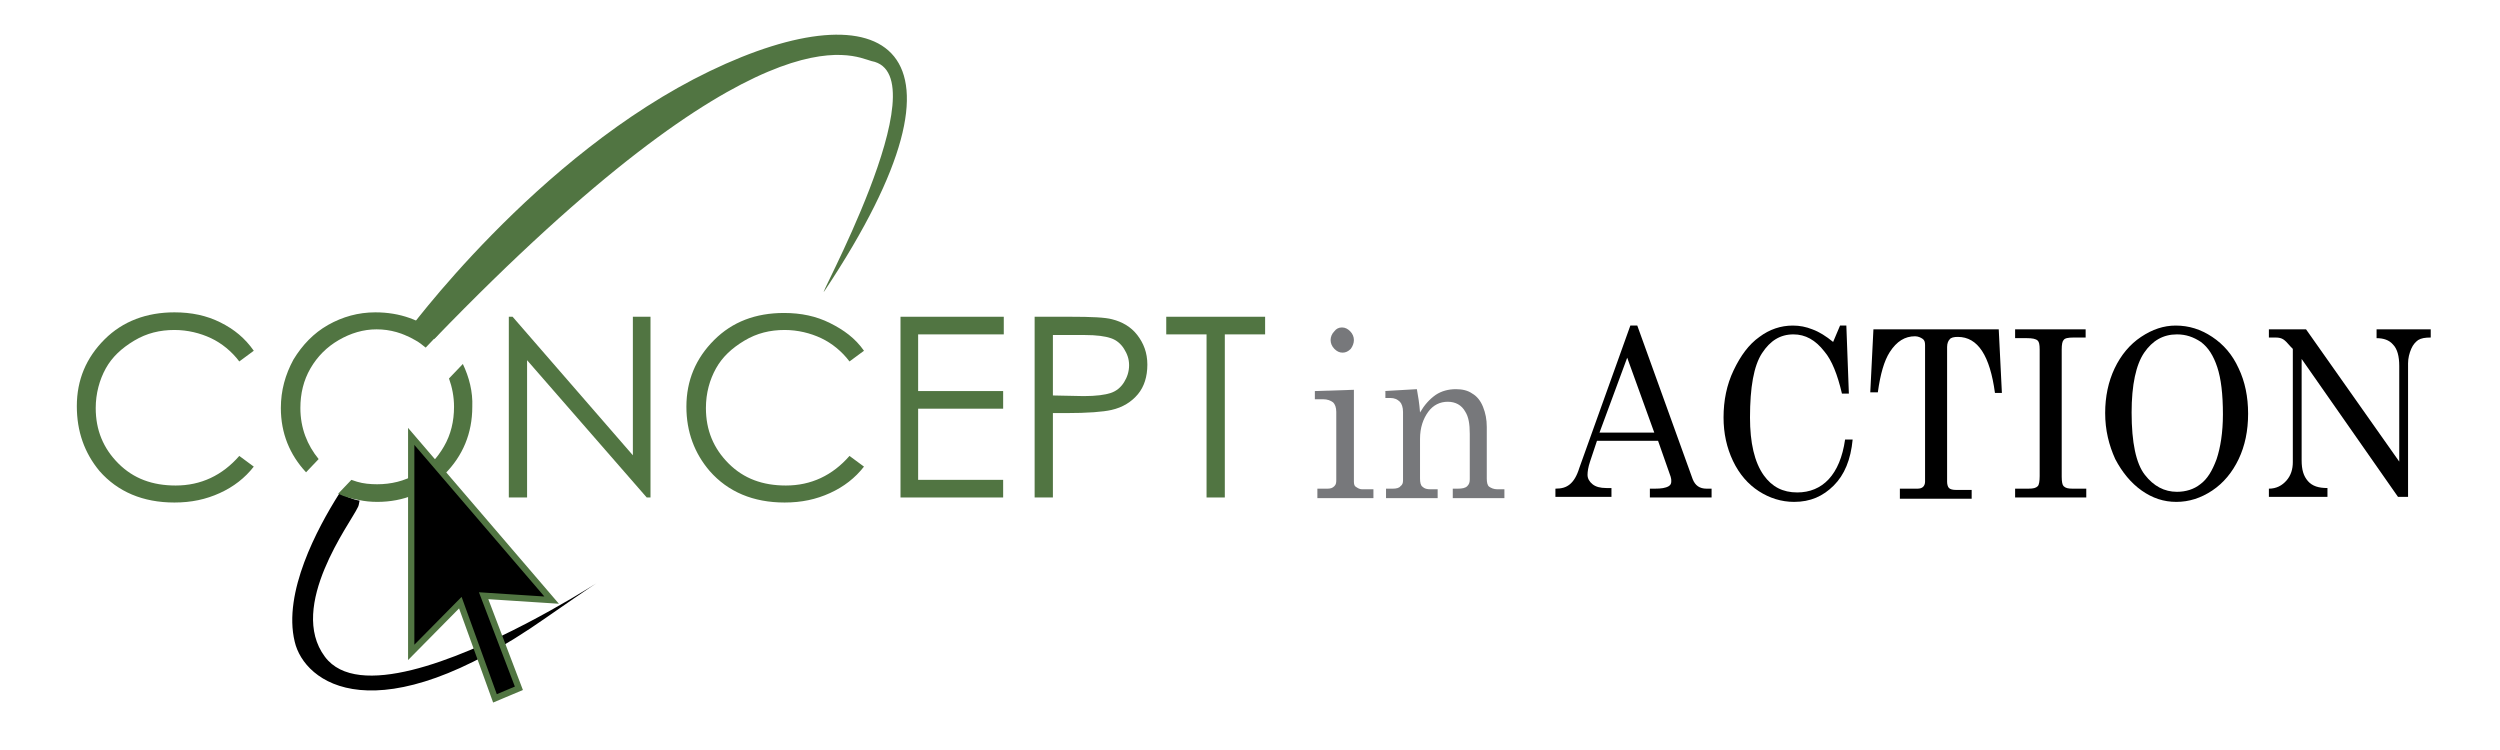
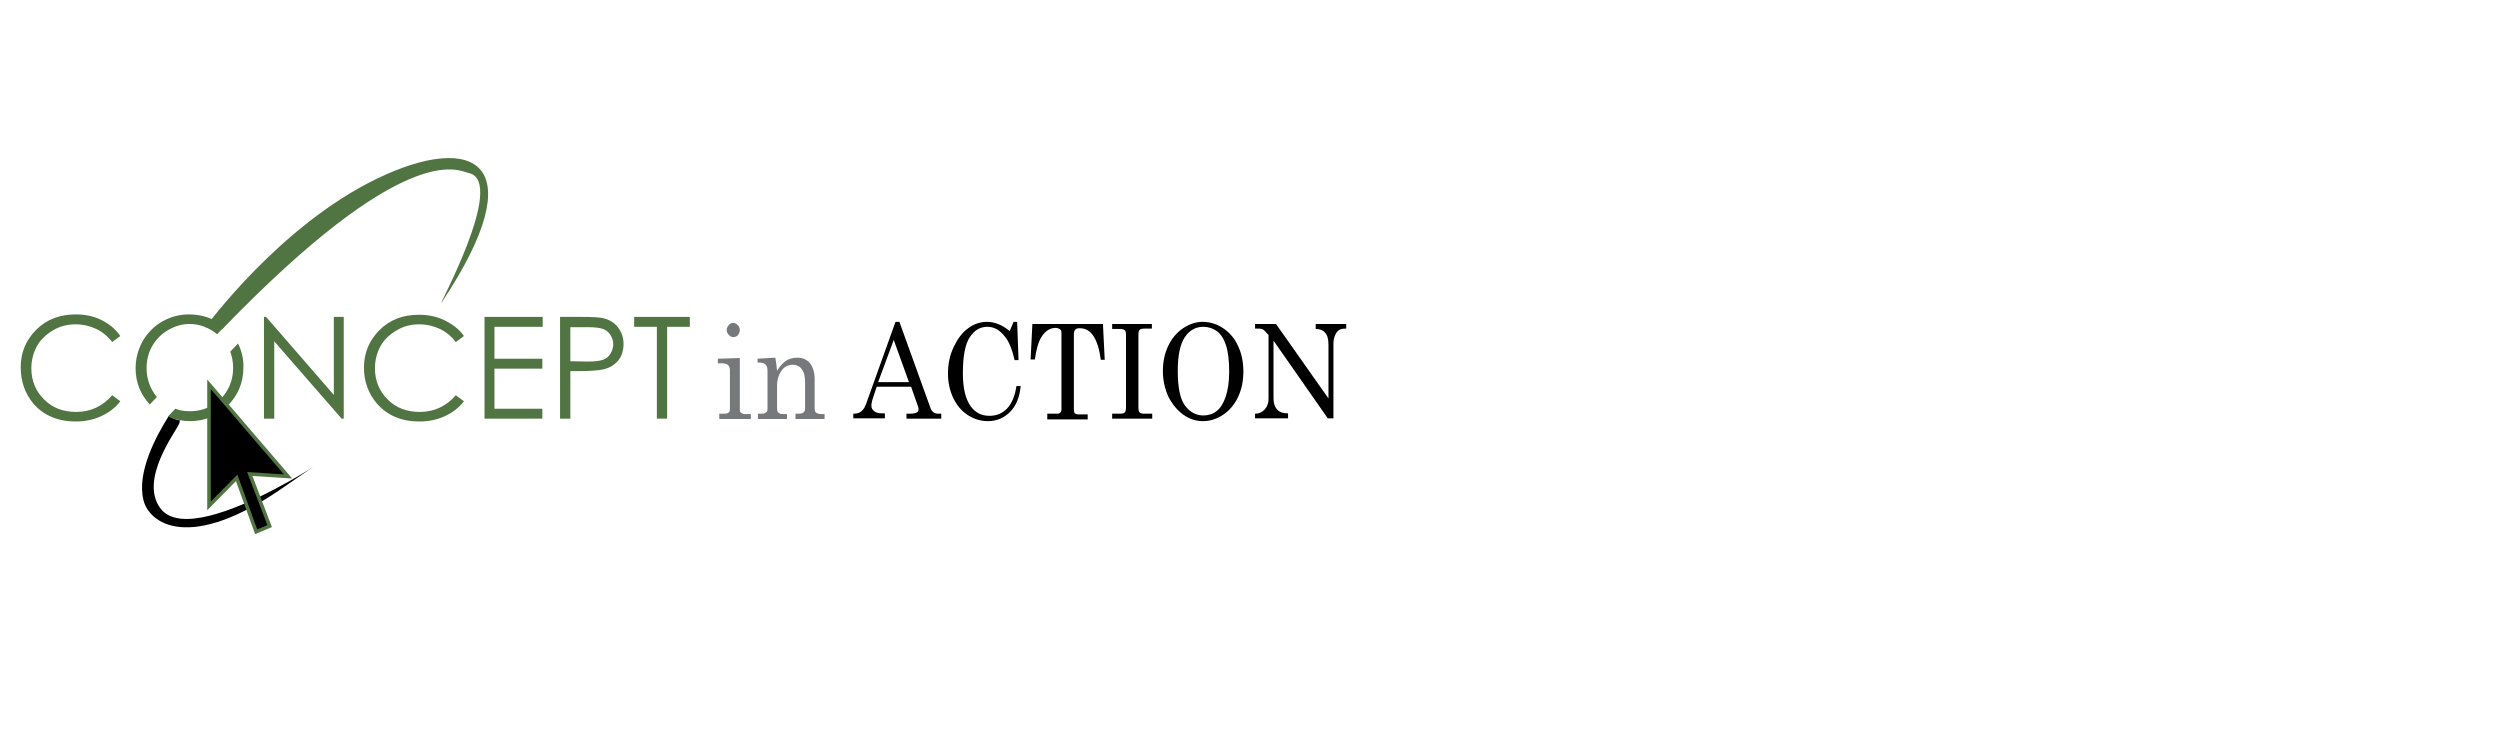
- <svg xmlns="http://www.w3.org/2000/svg" version="1.1" x="0px" y="0px" width="397px" height="119px" viewBox="-12.2 -5.6 397 119" enable-background="new -12.2 -5.6 397 119" xml:space="preserve" id="svg5043">
-   <defs id="defs5045">
+ <svg xmlns="http://www.w3.org/2000/svg" version="1.1" x="0px" y="0px" width="397px" height="119px" viewBox="-14.1 -4.4 397 119" enable-background="new -14.1 -4.4 397 119" xml:space="preserve" id="svg2">
+   <defs id="defs4">
</defs>
-   <path fill="#517542" d="M28.1,50.1l-2.3,1.7c-1.2-1.6-2.8-2.9-4.5-3.7s-3.7-1.3-5.8-1.3c-2.3,0-4.4,0.5-6.4,1.7s-3.5,2.6-4.5,4.4  S3,56.9,3,59.2c0,3.5,1.2,6.4,3.6,8.8s5.4,3.5,9.1,3.5c4,0,7.4-1.6,10.1-4.7l2.3,1.7c-1.4,1.8-3.2,3.2-5.4,4.2s-4.5,1.5-7.2,1.5  c-5,0-9-1.7-11.9-5C1.2,66.3,0,62.9,0,58.9c0-4.2,1.5-7.7,4.4-10.6S11.1,44,15.5,44c2.7,0,5.1,0.5,7.3,1.6S26.7,48.1,28.1,50.1z" id="path5047" />
-   <path fill="#517542" d="M68.6,73.5V44.7h0.6l19.1,22v-22h2.8v28.7h-0.6l-19-21.8v21.8H68.6z" id="path5049" />
-   <path fill="#517542" d="M125,50.1l-2.3,1.7c-1.2-1.6-2.8-2.9-4.5-3.7s-3.7-1.3-5.8-1.3c-2.3,0-4.4,0.5-6.4,1.7s-3.5,2.6-4.5,4.4  s-1.6,3.9-1.6,6.3c0,3.5,1.2,6.4,3.6,8.8s5.4,3.5,9.1,3.5c4,0,7.4-1.6,10.1-4.7l2.3,1.7c-1.4,1.8-3.2,3.2-5.4,4.2s-4.5,1.5-7.2,1.5  c-5,0-9-1.7-11.9-5c-2.4-2.8-3.7-6.2-3.7-10.2c0-4.2,1.5-7.7,4.4-10.6s6.6-4.3,11.1-4.3c2.7,0,5.1,0.5,7.3,1.6S123.6,48.1,125,50.1z  " id="path5051" />
-   <path fill="#517542" d="M130.7,44.7h16.5v2.8h-13.6v9h13.5v2.8h-13.5v11.3h13.5v2.8h-16.3V44.7z" id="path5053" />
-   <path fill="#517542" d="M152.1,44.7h5.7c3.3,0,5.5,0.1,6.6,0.4c1.6,0.4,3,1.2,4,2.5s1.6,2.8,1.6,4.7c0,1.9-0.5,3.5-1.5,4.7  s-2.4,2.1-4.2,2.5c-1.3,0.3-3.7,0.5-7.3,0.5H155v13.4h-2.9V44.7z M155,47.5v9.7l4.9,0.1c2,0,3.4-0.2,4.3-0.5s1.6-0.9,2.1-1.7  s0.8-1.7,0.8-2.7c0-1-0.3-1.8-0.8-2.6c-0.5-0.8-1.2-1.4-2.1-1.7s-2.2-0.5-4.2-0.5H155z" id="path5055" />
-   <path fill="#517542" d="M173,47.5v-2.8h15.7v2.8h-6.4v25.9h-2.9V47.5H173z" id="path5057" />
-   <path fill="#77787B" d="M196.6,56.5l6.2-0.2v14.6c0,0.4,0.1,0.7,0.3,0.8c0.3,0.2,0.6,0.4,1,0.4h1.8v1.4H197V72h1.6  c0.5,0,0.8-0.1,1.1-0.4s0.3-0.6,0.3-1.1V59.8c0-0.7-0.2-1.2-0.5-1.5c-0.4-0.3-0.9-0.5-1.6-0.5h-1.3V56.5z M200.9,46.4  c0.5,0,0.9,0.2,1.3,0.6s0.6,0.9,0.6,1.4c0,0.5-0.2,1-0.5,1.4c-0.4,0.4-0.8,0.6-1.3,0.6c-0.5,0-0.9-0.2-1.3-0.6s-0.6-0.9-0.6-1.4  c0-0.5,0.2-1,0.6-1.4C200,46.6,200.4,46.4,200.9,46.4z" id="path5059" />
-   <path fill="#77787B" d="M207.6,56.5l5.2-0.3c0.2,1.1,0.4,2.3,0.5,3.7c0.7-1.2,1.5-2.1,2.5-2.8c0.9-0.6,2-0.9,3.2-0.9  c1,0,1.9,0.2,2.6,0.7c0.7,0.4,1.3,1.1,1.7,2.1s0.6,2,0.6,3.2v8.2c0,0.6,0.1,1.1,0.4,1.3s0.7,0.4,1.3,0.4h1.1v1.4h-8.2V72h0.8  c0.7,0,1.2-0.1,1.5-0.4s0.4-0.6,0.4-1.1v-7.2c0-1.6-0.2-2.7-0.7-3.5c-0.6-1.1-1.6-1.6-2.8-1.6c-1.2,0-2.3,0.5-3.1,1.6  c-0.8,1.1-1.3,2.5-1.3,4.3v6.3c0,0.6,0.1,1.1,0.4,1.3c0.3,0.3,0.7,0.4,1.3,0.4h1.1v1.4h-8.2V72h1.1c0.5,0,1-0.1,1.2-0.4  c0.3-0.2,0.4-0.5,0.4-0.9V59.8c0-0.7-0.2-1.3-0.5-1.6c-0.4-0.4-0.9-0.6-1.5-0.6h-0.8V56.5z" id="path5061" />
-   <path d="M246.7,46.1h1.1l8.8,24.4c0.4,1,1.1,1.5,2.2,1.5h0.8v1.4h-9.8V72h0.8c1,0,1.7-0.1,2.2-0.4c0.3-0.2,0.4-0.4,0.4-0.8  c0-0.2,0-0.4-0.1-0.7l-2-5.7h-9.7l-1.1,3.3c-0.3,0.9-0.4,1.6-0.4,2.1c0,0.6,0.3,1.1,0.8,1.5s1.2,0.6,2.2,0.6h0.8v1.4h-8.9V72  c1,0,1.7-0.2,2.3-0.7c0.6-0.5,1.1-1.3,1.5-2.6L246.7,46.1z M246.2,51.2l-4.4,11.9h8.7L246.2,51.2z" id="path5063" />
-   <path d="M278.9,48.7l1.1-2.6h1l0.4,10.8h-1.1c-0.7-3-1.6-5.3-2.8-6.7c-1.4-1.8-3-2.7-4.9-2.7c-2.1,0-3.7,1-5,3  c-1.3,2-1.9,5.4-1.9,10.2c0,4,0.7,7.1,2.2,9.2c1.3,1.8,3,2.7,5.3,2.7c2,0,3.7-0.7,5-2.1c1.3-1.4,2.2-3.5,2.6-6.3h1.2  c-0.3,3.2-1.3,5.6-3,7.3c-1.7,1.7-3.7,2.6-6.3,2.6c-2,0-3.9-0.6-5.6-1.7s-3.1-2.7-4.1-4.8c-1-2.1-1.5-4.4-1.5-6.9  c0-2.7,0.5-5.2,1.6-7.5c1.1-2.3,2.4-4.1,4.1-5.3c1.6-1.2,3.4-1.8,5.3-1.8c1.1,0,2.1,0.2,3.1,0.6C276.7,47.1,277.8,47.8,278.9,48.7z" id="path5065" />
-   <path d="M285.3,46.7h19.9l0.5,10.1h-1.1c-0.8-5.9-2.7-8.9-5.9-8.9c-0.6,0-1.1,0.1-1.3,0.4c-0.2,0.2-0.4,0.6-0.4,1.2v21.4  c0,0.4,0.1,0.8,0.3,1c0.2,0.2,0.6,0.3,1.1,0.3h2.5v1.4h-11.4V72h2.8c0.4,0,0.7-0.1,0.9-0.3c0.2-0.2,0.3-0.5,0.3-0.8V49.2  c0-0.5-0.1-0.8-0.4-1c-0.3-0.2-0.7-0.4-1.2-0.4c-1.6,0-2.9,0.8-4,2.5c-0.9,1.4-1.5,3.5-1.9,6.4h-1.2L285.3,46.7z" id="path5067" />
-   <path d="M307.7,46.7H319V48h-1.9c-0.9,0-1.4,0.1-1.6,0.4c-0.2,0.2-0.3,0.7-0.3,1.5v20.2c0,0.8,0.1,1.3,0.3,1.5  c0.3,0.3,0.7,0.4,1.4,0.4h2.2v1.4h-11.3V72h2.1c0.8,0,1.2-0.1,1.5-0.4c0.2-0.2,0.3-0.8,0.3-1.6V49.9c0-0.8-0.1-1.2-0.3-1.4  c-0.3-0.3-0.9-0.4-1.7-0.4h-1.9V46.7z" id="path5069" />
-   <path d="M333.3,46.1c2.1,0,4,0.6,5.8,1.8c1.8,1.2,3.2,2.8,4.2,5c1,2.1,1.5,4.5,1.5,7.2c0,2.7-0.5,5.1-1.5,7.2s-2.4,3.8-4.2,5  c-1.8,1.2-3.7,1.8-5.7,1.8c-2,0-3.8-0.6-5.5-1.8c-1.7-1.2-3.1-2.9-4.2-5c-1-2.2-1.6-4.6-1.6-7.3c0-2.6,0.5-5,1.5-7.1  c1-2.1,2.4-3.8,4.2-5S331.4,46.1,333.3,46.1z M333.5,47.5c-2.2,0-3.9,1-5.2,2.9s-2,5.1-2,9.5c0,4.8,0.7,8.1,2.1,9.9s3.1,2.7,5.1,2.7  c1.4,0,2.7-0.4,3.7-1.2c1.1-0.8,1.9-2.1,2.6-4c0.6-1.8,1-4.2,1-7.1c0-3.2-0.3-5.7-0.9-7.5c-0.6-1.8-1.4-3.1-2.6-4  C336.1,47.9,334.9,47.5,333.5,47.5z" id="path5071" />
-   <path d="M348.1,46.7h5.9l14.8,21V52.5c0-1.5-0.3-2.7-1-3.4c-0.6-0.7-1.5-1-2.6-1v-1.4h8.6V48c-0.9,0-1.5,0.1-2,0.4  c-0.4,0.3-0.8,0.7-1.1,1.4c-0.3,0.7-0.5,1.5-0.5,2.3v21.2h-1.6l-15.3-21.9v16.1c0,1.5,0.3,2.5,1,3.3s1.7,1.1,3.1,1.1v1.4h-9.3V72  c1.2,0,2.1-0.5,2.8-1.3c0.7-0.8,1-1.8,1-2.9V49.8l-0.3-0.3c-0.6-0.7-0.9-1-1.2-1.2c-0.3-0.2-0.7-0.3-1.2-0.3h-1.1V46.7z" id="path5073" />
-   <path fill="#517542" d="M56.8,48.2l-4.7-0.6c0,0,20.8-28.6,48.4-41.9c27.6-13.3,44.4-4.5,18.3,34.8c-2.4,3.6,18.8-34.3,7.4-36.4  C123.2,3.3,108.5-5.3,56.8,48.2z" id="path5075" />
-   <path fill="#517542" d="M35.5,59.2c0-2.3,0.5-4.4,1.6-6.3c1.1-1.9,2.6-3.4,4.5-4.5c1.9-1.1,3.9-1.7,6-1.7c2.2,0,4.2,0.6,6.1,1.7  c0.6,0.3,1.2,0.8,1.7,1.2l2-2.1c-2.8-2.3-6.1-3.5-10-3.5c-2.7,0-5.2,0.7-7.5,2c-2.3,1.3-4.1,3.2-5.5,5.5c-1.3,2.4-2,4.9-2,7.7  c0,4,1.4,7.4,4,10.2l2-2.1C36.6,65.1,35.5,62.4,35.5,59.2z" id="path5077" />
-   <path d="M39.4,98.7c-6-8,4.1-21.3,5.2-23.7c0.2-0.3,0.2-0.7,0.3-1.1c-1.2-0.2-1.9-0.6-3-1.1l1.9-0.8c0.3,0.1,0.3-0.2,0.6-0.1  c-0.3-1.1,0.3,1.4,0.3,1.4c0,0-2.4-1.6-3.1-0.4c-3.4,5.4-8.9,15.6-7,23.4c1.5,6.5,12.8,15.2,39.9-3.8  C102.6,72.9,49.7,112.5,39.4,98.7z" id="path5079" />
-   <path fill="#517542" d="M61.3,52.2l-2.2,2.3c0.5,1.4,0.8,2.9,0.8,4.5c0,2.3-0.5,4.4-1.6,6.3c-1.1,1.9-2.5,3.4-4.4,4.4  c-1.9,1.1-4,1.6-6.2,1.6c-1.1,0-2.2-0.1-3.2-0.4c-0.3-0.1-0.6-0.2-0.9-0.3l-2.1,2.2c1,0.5,2.2,0.8,3.3,1c0.9,0.2,1.9,0.3,2.9,0.3  c4.2,0,7.8-1.5,10.7-4.4s4.4-6.5,4.4-10.7C62.9,56.6,62.3,54.3,61.3,52.2z" id="path5081" />
-   <polygon stroke="#517542" points="53.1,63.7 53.1,98 60.9,90.1 66.4,105.3 70.2,103.7 64.6,89 75.4,89.7 " id="polygon5083" />
+   <g transform="matrix(0.5631022,0,0,0.5631022,-10.81113,20.75126)" id="g3000">
+     <path style="fill:#517542" id="path5047" d="m 28.1,50.1 -2.3,1.7 c -1.2,-1.6 -2.8,-2.9 -4.5,-3.7 -1.7,-0.8 -3.7,-1.3 -5.8,-1.3 -2.3,0 -4.4,0.5 -6.4,1.7 -2,1.2 -3.5,2.6 -4.5,4.4 -1,1.8 -1.6,4 -1.6,6.3 0,3.5 1.2,6.4 3.6,8.8 2.4,2.4 5.4,3.5 9.1,3.5 4,0 7.4,-1.6 10.1,-4.7 l 2.3,1.7 c -1.4,1.8 -3.2,3.2 -5.4,4.2 -2.2,1 -4.5,1.5 -7.2,1.5 -5,0 -9,-1.7 -11.9,-5 C 1.2,66.3 0,62.9 0,58.9 0,54.7 1.5,51.2 4.4,48.3 7.3,45.4 11.1,44 15.5,44 c 2.7,0 5.1,0.5 7.3,1.6 2.2,1.1 3.9,2.5 5.3,4.5 z" />
+     <path style="fill:#517542" id="path5049" d="M 68.6,73.5 V 44.7 h 0.6 l 19.1,22 v -22 h 2.8 v 28.7 h -0.6 l -19,-21.8 v 21.8 h -2.9 z" />
+     <path style="fill:#517542" id="path5051" d="m 125,50.1 -2.3,1.7 c -1.2,-1.6 -2.8,-2.9 -4.5,-3.7 -1.7,-0.8 -3.7,-1.3 -5.8,-1.3 -2.3,0 -4.4,0.5 -6.4,1.7 -2,1.2 -3.5,2.6 -4.5,4.4 -1,1.8 -1.6,3.9 -1.6,6.3 0,3.5 1.2,6.4 3.6,8.8 2.4,2.4 5.4,3.5 9.1,3.5 4,0 7.4,-1.6 10.1,-4.7 l 2.3,1.7 c -1.4,1.8 -3.2,3.2 -5.4,4.2 -2.2,1 -4.5,1.5 -7.2,1.5 -5,0 -9,-1.7 -11.9,-5 C 98.1,66.4 96.8,63 96.8,59 c 0,-4.2 1.5,-7.7 4.4,-10.6 2.9,-2.9 6.6,-4.3 11.1,-4.3 2.7,0 5.1,0.5 7.3,1.6 2.2,1.1 4,2.4 5.4,4.4 z" />
+     <path style="fill:#517542" id="path5053" d="m 130.7,44.7 h 16.5 v 2.8 h -13.6 v 9 h 13.5 v 2.8 h -13.5 v 11.3 h 13.5 v 2.8 H 130.8 V 44.7 z" />
+     <path style="fill:#517542" id="path5055" d="m 152.1,44.7 h 5.7 c 3.3,0 5.5,0.1 6.6,0.4 1.6,0.4 3,1.2 4,2.5 1,1.3 1.6,2.8 1.6,4.7 0,1.9 -0.5,3.5 -1.5,4.7 -1,1.2 -2.4,2.1 -4.2,2.5 -1.3,0.3 -3.7,0.5 -7.3,0.5 h -2 v 13.4 h -2.9 V 44.7 z m 2.9,2.8 v 9.7 l 4.9,0.1 c 2,0 3.4,-0.2 4.3,-0.5 0.9,-0.3 1.6,-0.9 2.1,-1.7 0.5,-0.8 0.8,-1.7 0.8,-2.7 0,-1 -0.3,-1.8 -0.8,-2.6 -0.5,-0.8 -1.2,-1.4 -2.1,-1.7 -0.9,-0.3 -2.2,-0.5 -4.2,-0.5 h -5 z" />
+     <path style="fill:#517542" id="path5057" d="m 173,47.5 v -2.8 h 15.7 v 2.8 h -6.4 v 25.9 h -2.9 V 47.5 H 173 z" />
+     <path style="fill:#77787b" id="path5059" d="m 196.6,56.5 6.2,-0.2 v 14.6 c 0,0.4 0.1,0.7 0.3,0.8 0.3,0.2 0.6,0.4 1,0.4 h 1.8 v 1.4 H 197 V 72 h 1.6 c 0.5,0 0.8,-0.1 1.1,-0.4 C 200,71.3 200,71 200,70.5 V 59.8 c 0,-0.7 -0.2,-1.2 -0.5,-1.5 -0.4,-0.3 -0.9,-0.5 -1.6,-0.5 h -1.3 v -1.3 z m 4.3,-10.1 c 0.5,0 0.9,0.2 1.3,0.6 0.4,0.4 0.6,0.9 0.6,1.4 0,0.5 -0.2,1 -0.5,1.4 -0.4,0.4 -0.8,0.6 -1.3,0.6 -0.5,0 -0.9,-0.2 -1.3,-0.6 -0.4,-0.4 -0.6,-0.9 -0.6,-1.4 0,-0.5 0.2,-1 0.6,-1.4 0.3,-0.4 0.7,-0.6 1.2,-0.6 z" />
+     <path style="fill:#77787b" id="path5061" d="m 207.6,56.5 5.2,-0.3 c 0.2,1.1 0.4,2.3 0.5,3.7 0.7,-1.2 1.5,-2.1 2.5,-2.8 0.9,-0.6 2,-0.9 3.2,-0.9 1,0 1.9,0.2 2.6,0.7 0.7,0.4 1.3,1.1 1.7,2.1 0.4,1 0.6,2 0.6,3.2 v 8.2 c 0,0.6 0.1,1.1 0.4,1.3 0.3,0.2 0.7,0.4 1.3,0.4 h 1.1 v 1.4 h -8.2 V 72 h 0.8 c 0.7,0 1.2,-0.1 1.5,-0.4 0.3,-0.3 0.4,-0.6 0.4,-1.1 v -7.2 c 0,-1.6 -0.2,-2.7 -0.7,-3.5 -0.6,-1.1 -1.6,-1.6 -2.8,-1.6 -1.2,0 -2.3,0.5 -3.1,1.6 -0.8,1.1 -1.3,2.5 -1.3,4.3 v 6.3 c 0,0.6 0.1,1.1 0.4,1.3 0.3,0.3 0.7,0.4 1.3,0.4 h 1.1 v 1.4 h -8.2 V 72 h 1.1 c 0.5,0 1,-0.1 1.2,-0.4 0.3,-0.2 0.4,-0.5 0.4,-0.9 V 59.8 c 0,-0.7 -0.2,-1.3 -0.5,-1.6 -0.4,-0.4 -0.9,-0.6 -1.5,-0.6 h -0.8 v -1.1 z" />
+     <path id="path5063" d="m 246.7,46.1 h 1.1 l 8.8,24.4 c 0.4,1 1.1,1.5 2.2,1.5 h 0.8 v 1.4 h -9.8 V 72 h 0.8 c 1,0 1.7,-0.1 2.2,-0.4 0.3,-0.2 0.4,-0.4 0.4,-0.8 0,-0.2 0,-0.4 -0.1,-0.7 l -2,-5.7 h -9.7 l -1.1,3.3 c -0.3,0.9 -0.4,1.6 -0.4,2.1 0,0.6 0.3,1.1 0.8,1.5 0.5,0.4 1.2,0.6 2.2,0.6 h 0.8 v 1.4 h -8.9 V 72 c 1,0 1.7,-0.2 2.3,-0.7 0.6,-0.5 1.1,-1.3 1.5,-2.6 l 8.1,-22.6 z m -0.5,5.1 -4.4,11.9 h 8.7 l -4.3,-11.9 z" />
+     <path id="path5065" d="m 278.9,48.7 1.1,-2.6 h 1 l 0.4,10.8 h -1.1 c -0.7,-3 -1.6,-5.3 -2.8,-6.7 -1.4,-1.8 -3,-2.7 -4.9,-2.7 -2.1,0 -3.7,1 -5,3 -1.3,2 -1.9,5.4 -1.9,10.2 0,4 0.7,7.1 2.2,9.2 1.3,1.8 3,2.7 5.3,2.7 2,0 3.7,-0.7 5,-2.1 1.3,-1.4 2.2,-3.5 2.6,-6.3 h 1.2 c -0.3,3.2 -1.3,5.6 -3,7.3 -1.7,1.7 -3.7,2.6 -6.3,2.6 -2,0 -3.9,-0.6 -5.6,-1.7 -1.7,-1.1 -3.1,-2.7 -4.1,-4.8 -1,-2.1 -1.5,-4.4 -1.5,-6.9 0,-2.7 0.5,-5.2 1.6,-7.5 1.1,-2.3 2.4,-4.1 4.1,-5.3 1.6,-1.2 3.4,-1.8 5.3,-1.8 1.1,0 2.1,0.2 3.1,0.6 1.1,0.4 2.2,1.1 3.3,2 z" />
+     <path id="path5067" d="m 285.3,46.7 h 19.9 l 0.5,10.1 h -1.1 c -0.8,-5.9 -2.7,-8.9 -5.9,-8.9 -0.6,0 -1.1,0.1 -1.3,0.4 -0.2,0.2 -0.4,0.6 -0.4,1.2 v 21.4 c 0,0.4 0.1,0.8 0.3,1 0.2,0.2 0.6,0.3 1.1,0.3 h 2.5 v 1.4 H 289.5 V 72 h 2.8 c 0.4,0 0.7,-0.1 0.9,-0.3 0.2,-0.2 0.3,-0.5 0.3,-0.8 V 49.2 c 0,-0.5 -0.1,-0.8 -0.4,-1 -0.3,-0.2 -0.7,-0.4 -1.2,-0.4 -1.6,0 -2.9,0.8 -4,2.5 -0.9,1.4 -1.5,3.5 -1.9,6.4 h -1.2 l 0.5,-10 z" />
+     <path id="path5069" d="M 307.7,46.7 H 319 V 48 h -1.9 c -0.9,0 -1.4,0.1 -1.6,0.4 -0.2,0.2 -0.3,0.7 -0.3,1.5 v 20.2 c 0,0.8 0.1,1.3 0.3,1.5 0.3,0.3 0.7,0.4 1.4,0.4 h 2.2 v 1.4 H 307.8 V 72 h 2.1 c 0.8,0 1.2,-0.1 1.5,-0.4 0.2,-0.2 0.3,-0.8 0.3,-1.6 V 49.9 c 0,-0.8 -0.1,-1.2 -0.3,-1.4 -0.3,-0.3 -0.9,-0.4 -1.7,-0.4 h -1.9 v -1.4 z" />
+     <path id="path5071" d="m 333.3,46.1 c 2.1,0 4,0.6 5.8,1.8 1.8,1.2 3.2,2.8 4.2,5 1,2.1 1.5,4.5 1.5,7.2 0,2.7 -0.5,5.1 -1.5,7.2 -1,2.1 -2.4,3.8 -4.2,5 -1.8,1.2 -3.7,1.8 -5.7,1.8 -2,0 -3.8,-0.6 -5.5,-1.8 -1.7,-1.2 -3.1,-2.9 -4.2,-5 -1,-2.2 -1.6,-4.6 -1.6,-7.3 0,-2.6 0.5,-5 1.5,-7.1 1,-2.1 2.4,-3.8 4.2,-5 1.8,-1.2 3.6,-1.8 5.5,-1.8 z m 0.2,1.4 c -2.2,0 -3.9,1 -5.2,2.9 -1.3,1.9 -2,5.1 -2,9.5 0,4.8 0.7,8.1 2.1,9.9 1.4,1.8 3.1,2.7 5.1,2.7 1.4,0 2.7,-0.4 3.7,-1.2 1.1,-0.8 1.9,-2.1 2.6,-4 0.6,-1.8 1,-4.2 1,-7.1 0,-3.2 -0.3,-5.7 -0.9,-7.5 -0.6,-1.8 -1.4,-3.1 -2.6,-4 -1.2,-0.8 -2.4,-1.2 -3.8,-1.2 z" />
+     <path id="path5073" d="m 348.1,46.7 h 5.9 l 14.8,21 V 52.5 c 0,-1.5 -0.3,-2.7 -1,-3.4 -0.6,-0.7 -1.5,-1 -2.6,-1 v -1.4 h 8.6 V 48 c -0.9,0 -1.5,0.1 -2,0.4 -0.4,0.3 -0.8,0.7 -1.1,1.4 -0.3,0.7 -0.5,1.5 -0.5,2.3 v 21.2 h -1.6 L 353.3,51.4 v 16.1 c 0,1.5 0.3,2.5 1,3.3 0.7,0.8 1.7,1.1 3.1,1.1 v 1.4 h -9.3 V 72 c 1.2,0 2.1,-0.5 2.8,-1.3 0.7,-0.8 1,-1.8 1,-2.9 v -18 l -0.3,-0.3 c -0.6,-0.7 -0.9,-1 -1.2,-1.2 -0.3,-0.2 -0.7,-0.3 -1.2,-0.3 h -1.1 v -1.3 z" />
+     <path style="fill:#517542" id="path5075" d="m 56.8,48.2 -4.7,-0.6 c 0,0 20.8,-28.6 48.4,-41.9 27.6,-13.3 44.4,-4.5 18.3,34.8 -2.4,3.6 18.8,-34.3 7.4,-36.4 -3,-0.8 -17.7,-9.4 -69.4,44.1 z" />
+     <path style="fill:#517542" id="path5077" d="m 35.5,59.2 c 0,-2.3 0.5,-4.4 1.6,-6.3 1.1,-1.9 2.6,-3.4 4.5,-4.5 1.9,-1.1 3.9,-1.7 6,-1.7 2.2,0 4.2,0.6 6.1,1.7 0.6,0.3 1.2,0.8 1.7,1.2 l 2,-2.1 C 54.6,45.2 51.3,44 47.4,44 c -2.7,0 -5.2,0.7 -7.5,2 -2.3,1.3 -4.1,3.2 -5.5,5.5 -1.3,2.4 -2,4.9 -2,7.7 0,4 1.4,7.4 4,10.2 l 2,-2.1 c -1.8,-2.2 -2.9,-4.9 -2.9,-8.1 z" />
+     <path id="path5079" d="m 39.4,98.7 c -6,-8 4.1,-21.3 5.2,-23.7 0.2,-0.3 0.2,-0.7 0.3,-1.1 -1.2,-0.2 -1.9,-0.6 -3,-1.1 L 43.8,72 c 0.3,0.1 0.3,-0.2 0.6,-0.1 -0.3,-1.1 0.3,1.4 0.3,1.4 0,0 -2.4,-1.6 -3.1,-0.4 -3.4,5.4 -8.9,15.6 -7,23.4 1.5,6.5 12.8,15.2 39.9,-3.8 28.1,-19.6 -24.8,20 -35.1,6.2 z" />
+     <path style="fill:#517542" id="path5081" d="m 61.3,52.2 -2.2,2.3 c 0.5,1.4 0.8,2.9 0.8,4.5 0,2.3 -0.5,4.4 -1.6,6.3 -1.1,1.9 -2.5,3.4 -4.4,4.4 -1.9,1.1 -4,1.6 -6.2,1.6 -1.1,0 -2.2,-0.1 -3.2,-0.4 -0.3,-0.1 -0.6,-0.2 -0.9,-0.3 l -2.1,2.2 c 1,0.5 2.2,0.8 3.3,1 0.9,0.2 1.9,0.3 2.9,0.3 4.2,0 7.8,-1.5 10.7,-4.4 2.9,-2.9 4.4,-6.5 4.4,-10.7 0.1,-2.4 -0.5,-4.7 -1.5,-6.8 z" />
+     <polygon style="stroke:#517542" id="polygon5083" points="70.2,103.7 64.6,89 75.4,89.7 53.1,63.7 53.1,98 60.9,90.1 66.4,105.3 " />
+   </g>
</svg>
